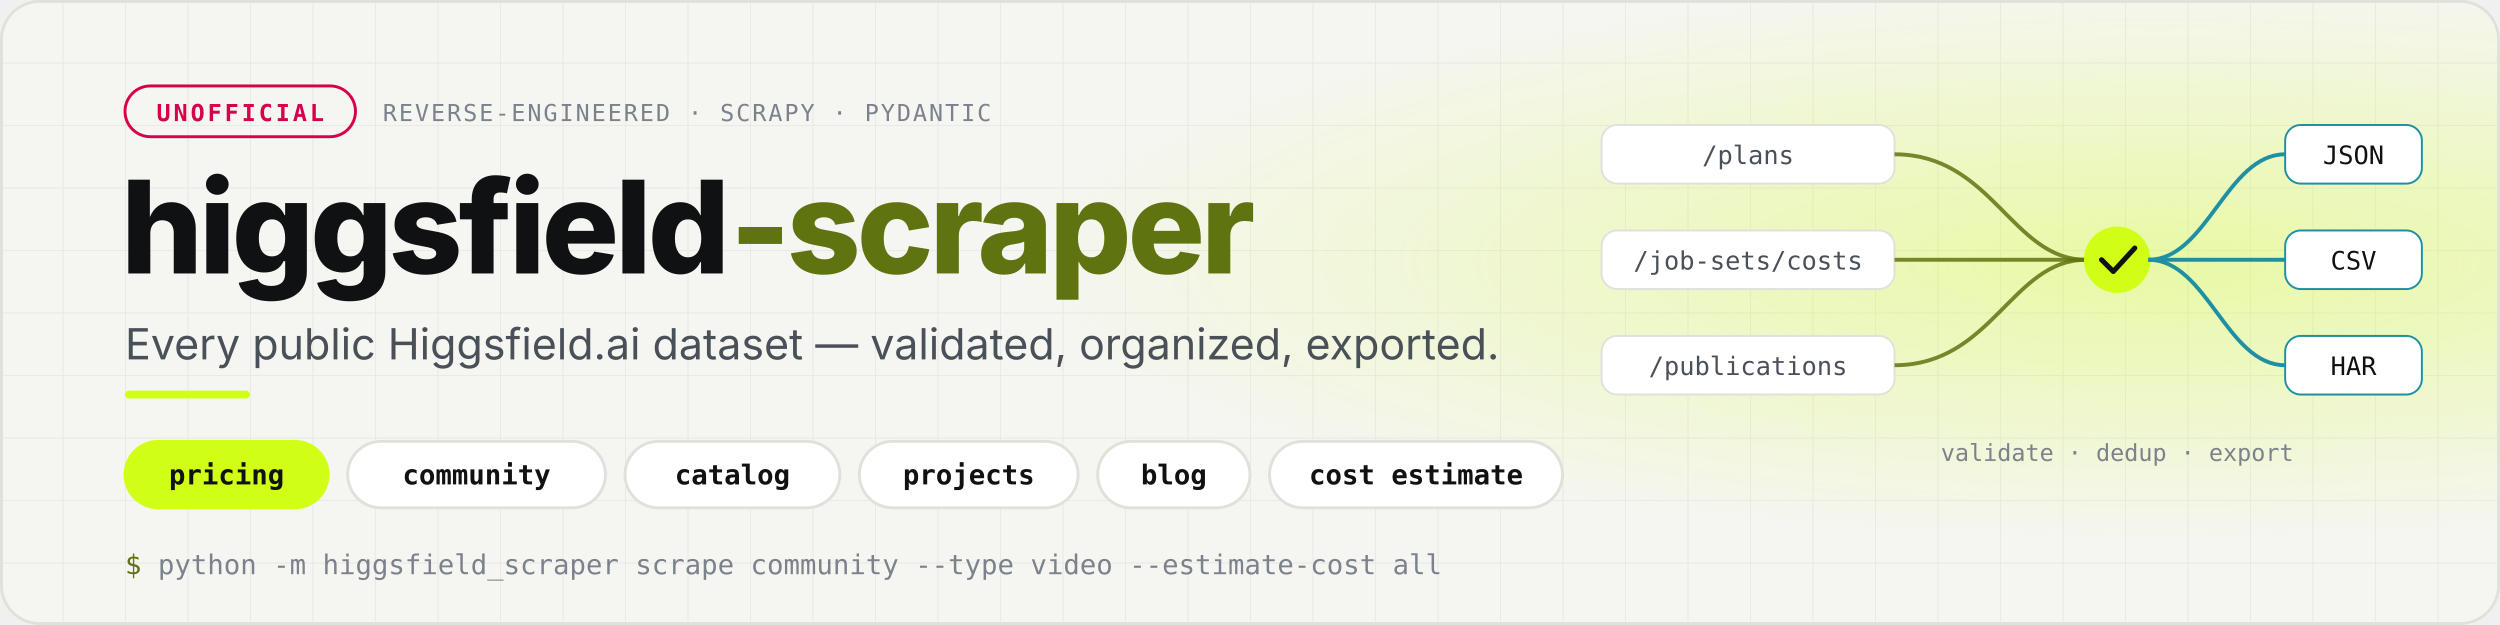
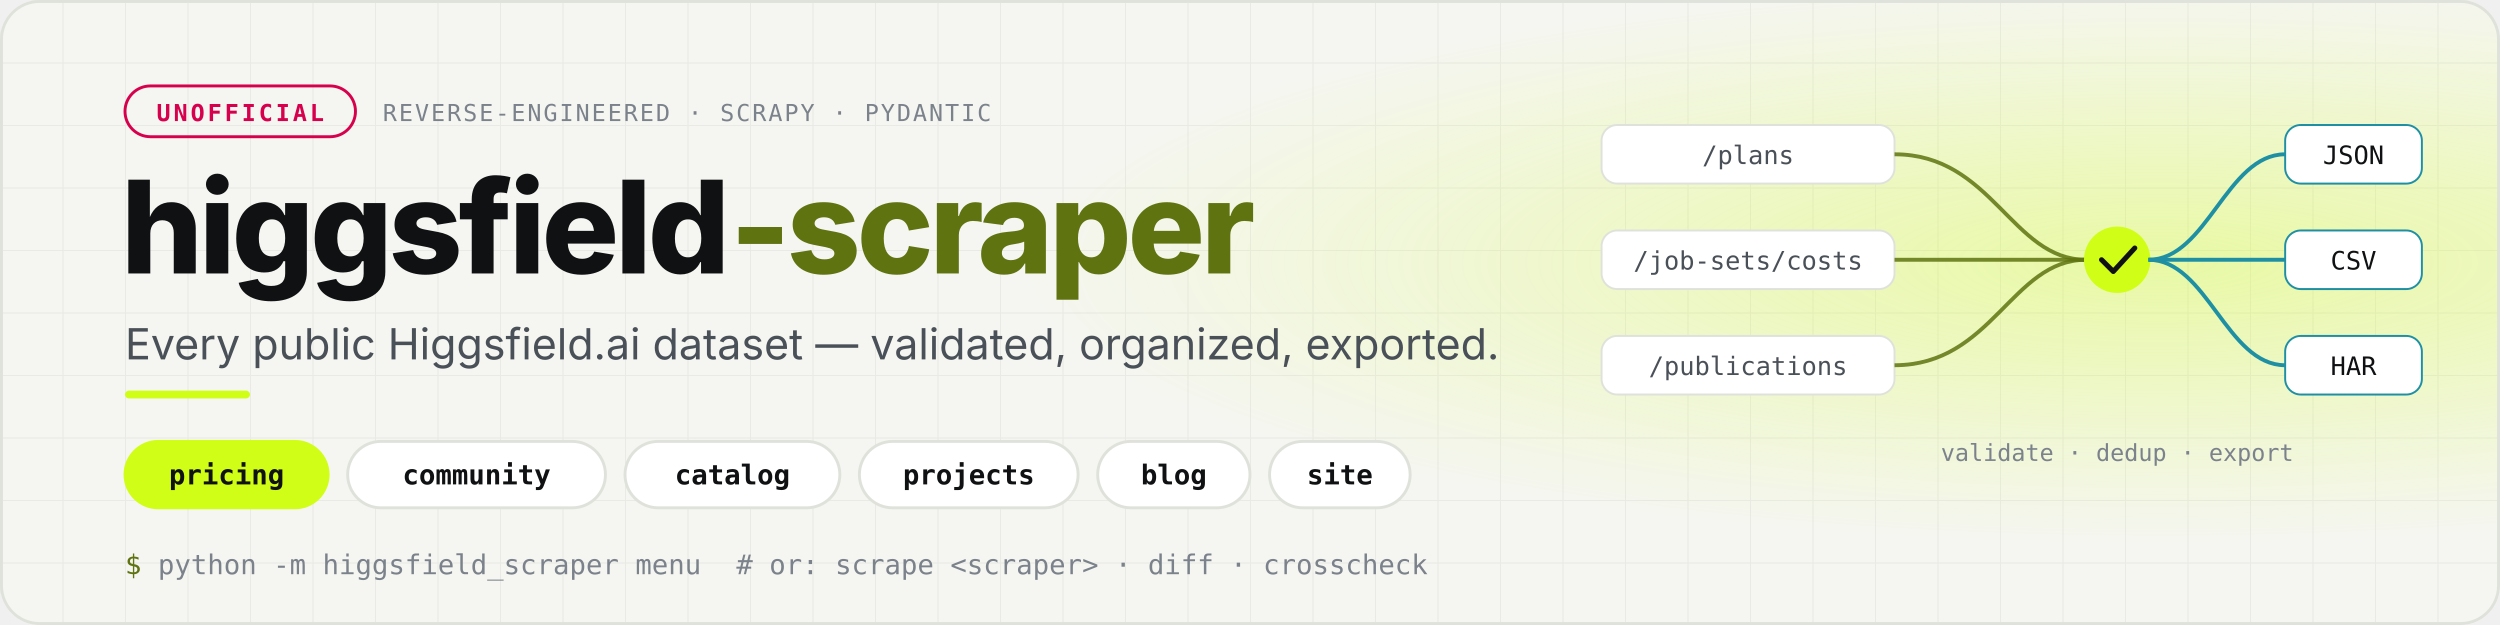
<svg xmlns="http://www.w3.org/2000/svg" width="1280" height="320" viewBox="0 0 1280 320" role="img" aria-labelledby="title desc">
  <defs>
    <pattern id="grid" width="32" height="32" patternUnits="userSpaceOnUse">
      <path d="M32 0H0V32" fill="none" stroke="#0f1113" stroke-opacity="0.05" stroke-width="1" />
    </pattern>
    <radialGradient id="glow" cx="0.86" cy="0.42" r="0.45">
      <stop offset="0" stop-color="#d1fe17" stop-opacity="0.35" />
      <stop offset="1" stop-color="#d1fe17" stop-opacity="0" />
    </radialGradient>
  </defs>
  <rect width="1280" height="320" rx="20" fill="#f5f6f1" />
  <rect width="1280" height="320" rx="20" fill="url(#grid)" />
  <rect width="1280" height="320" rx="20" fill="url(#glow)" />
  <rect x="0.75" y="0.75" width="1278.5" height="318.5" rx="19.5" fill="none" stroke="#dfe2da" stroke-width="1.5" />
  <rect x="64" y="44" width="118" height="26" rx="13" fill="none" stroke="#d6004c" stroke-width="1.5" />
  <text x="123" y="62" text-anchor="middle" font-family="'IBM Plex Mono', ui-monospace, SFMono-Regular, Menlo, Consolas, monospace" font-size="12" font-weight="600" letter-spacing="1.5" fill="#d6004c">UNOFFICIAL</text>
  <text x="196" y="62" font-family="'IBM Plex Mono', ui-monospace, SFMono-Regular, Menlo, Consolas, monospace" font-size="12" letter-spacing="1" fill="#7b828b">REVERSE-ENGINEERED · SCRAPY · PYDANTIC</text>
  <text x="62" y="140" font-family="Inter, 'Helvetica Neue', 'Segoe UI', Arial, sans-serif" font-size="66" font-weight="800" letter-spacing="-2" fill="#0f1113">higgsfield<tspan fill="#5f7311">-scraper</tspan>
  </text>
  <text x="64" y="184" font-family="Inter, 'Helvetica Neue', 'Segoe UI', Arial, sans-serif" font-size="22" fill="#4a5058">Every public Higgsfield.ai dataset — validated, organized, exported.</text>
  <rect x="64" y="200" width="64" height="4" rx="2" fill="#d1fe17" />
  <rect x="64" y="226" width="104" height="34" rx="17" fill="#d1fe17" stroke="#d1fe17" stroke-width="1.5" />
  <text x="116.0" y="248" text-anchor="middle" font-family="'IBM Plex Mono', ui-monospace, SFMono-Regular, Menlo, Consolas, monospace" font-size="14" font-weight="600" fill="#0f1113">pricing</text>
  <rect x="178" y="226" width="132" height="34" rx="17" fill="#ffffff" stroke="#dfe2da" stroke-width="1.5" />
  <text x="244.0" y="248" text-anchor="middle" font-family="'IBM Plex Mono', ui-monospace, SFMono-Regular, Menlo, Consolas, monospace" font-size="14" font-weight="600" fill="#0f1113">community</text>
  <rect x="320" y="226" width="110" height="34" rx="17" fill="#ffffff" stroke="#dfe2da" stroke-width="1.5" />
  <text x="375.0" y="248" text-anchor="middle" font-family="'IBM Plex Mono', ui-monospace, SFMono-Regular, Menlo, Consolas, monospace" font-size="14" font-weight="600" fill="#0f1113">catalog</text>
  <rect x="440" y="226" width="112" height="34" rx="17" fill="#ffffff" stroke="#dfe2da" stroke-width="1.5" />
  <text x="496.0" y="248" text-anchor="middle" font-family="'IBM Plex Mono', ui-monospace, SFMono-Regular, Menlo, Consolas, monospace" font-size="14" font-weight="600" fill="#0f1113">projects</text>
  <rect x="562" y="226" width="78" height="34" rx="17" fill="#ffffff" stroke="#dfe2da" stroke-width="1.5" />
  <text x="601.0" y="248" text-anchor="middle" font-family="'IBM Plex Mono', ui-monospace, SFMono-Regular, Menlo, Consolas, monospace" font-size="14" font-weight="600" fill="#0f1113">blog</text>
-   <rect x="650" y="226" width="150" height="34" rx="17" fill="#ffffff" stroke="#dfe2da" stroke-width="1.5" />
-   <text x="725.0" y="248" text-anchor="middle" font-family="'IBM Plex Mono', ui-monospace, SFMono-Regular, Menlo, Consolas, monospace" font-size="14" font-weight="600" fill="#0f1113">cost estimate</text>
+   <rect x="650" y="226" width="72" height="34" rx="17" fill="#ffffff" stroke="#dfe2da" stroke-width="1.5" />
+   <text x="686.0" y="248" text-anchor="middle" font-family="'IBM Plex Mono', ui-monospace, SFMono-Regular, Menlo, Consolas, monospace" font-size="14" font-weight="600" fill="#0f1113">site</text>
  <text x="64" y="294" font-family="'IBM Plex Mono', ui-monospace, SFMono-Regular, Menlo, Consolas, monospace" font-size="14" fill="#7b828b">
-     <tspan fill="#5f7311">$</tspan> python -m higgsfield_scraper scrape community --type video --estimate-cost all</text>
+     <tspan fill="#5f7311">$</tspan> python -m higgsfield_scraper menu<tspan dx="18" fill="#7b828b"># or: scrape &lt;scraper&gt; · diff · crosscheck</tspan>
+   </text>
  <rect x="820" y="64" width="150" height="30" rx="8" fill="#ffffff" stroke="#dfe2da" />
  <text x="895" y="84" text-anchor="middle" font-family="'IBM Plex Mono', ui-monospace, SFMono-Regular, Menlo, Consolas, monospace" font-size="13" fill="#4a5058">/plans</text>
  <path d="M970 79 C 1020 79, 1030 133, 1068 133" fill="none" stroke="#5f7311" stroke-width="2" stroke-opacity="0.85" />
  <rect x="820" y="118" width="150" height="30" rx="8" fill="#ffffff" stroke="#dfe2da" />
  <text x="895" y="138" text-anchor="middle" font-family="'IBM Plex Mono', ui-monospace, SFMono-Regular, Menlo, Consolas, monospace" font-size="13" fill="#4a5058">/job-sets/costs</text>
  <path d="M970 133 C 1020 133, 1030 133, 1068 133" fill="none" stroke="#5f7311" stroke-width="2" stroke-opacity="0.85" />
  <rect x="820" y="172" width="150" height="30" rx="8" fill="#ffffff" stroke="#dfe2da" />
  <text x="895" y="192" text-anchor="middle" font-family="'IBM Plex Mono', ui-monospace, SFMono-Regular, Menlo, Consolas, monospace" font-size="13" fill="#4a5058">/publications</text>
  <path d="M970 187 C 1020 187, 1030 133, 1068 133" fill="none" stroke="#5f7311" stroke-width="2" stroke-opacity="0.85" />
  <circle cx="1084" cy="133" r="17" fill="#d1fe17" />
  <path d="M1076 133 l6 6 l11 -12" fill="none" stroke="#0f1113" stroke-width="2.6" stroke-linecap="round" stroke-linejoin="round" />
  <path d="M1100 133 C 1130 133, 1140 79, 1170 79" fill="none" stroke="#1f8fa3" stroke-width="2" />
  <rect x="1170" y="64" width="70" height="30" rx="8" fill="#ffffff" stroke="#1f8fa3" />
  <text x="1205" y="84" text-anchor="middle" font-family="'IBM Plex Mono', ui-monospace, SFMono-Regular, Menlo, Consolas, monospace" font-size="13" fill="#0f1113">JSON</text>
  <path d="M1100 133 C 1130 133, 1140 133, 1170 133" fill="none" stroke="#1f8fa3" stroke-width="2" />
  <rect x="1170" y="118" width="70" height="30" rx="8" fill="#ffffff" stroke="#1f8fa3" />
  <text x="1205" y="138" text-anchor="middle" font-family="'IBM Plex Mono', ui-monospace, SFMono-Regular, Menlo, Consolas, monospace" font-size="13" fill="#0f1113">CSV</text>
  <path d="M1100 133 C 1130 133, 1140 187, 1170 187" fill="none" stroke="#1f8fa3" stroke-width="2" />
  <rect x="1170" y="172" width="70" height="30" rx="8" fill="#ffffff" stroke="#1f8fa3" />
  <text x="1205" y="192" text-anchor="middle" font-family="'IBM Plex Mono', ui-monospace, SFMono-Regular, Menlo, Consolas, monospace" font-size="13" fill="#0f1113">HAR</text>
  <text x="1084" y="236" text-anchor="middle" font-family="'IBM Plex Mono', ui-monospace, SFMono-Regular, Menlo, Consolas, monospace" font-size="12" fill="#7b828b">validate · dedup · export</text>
</svg>
